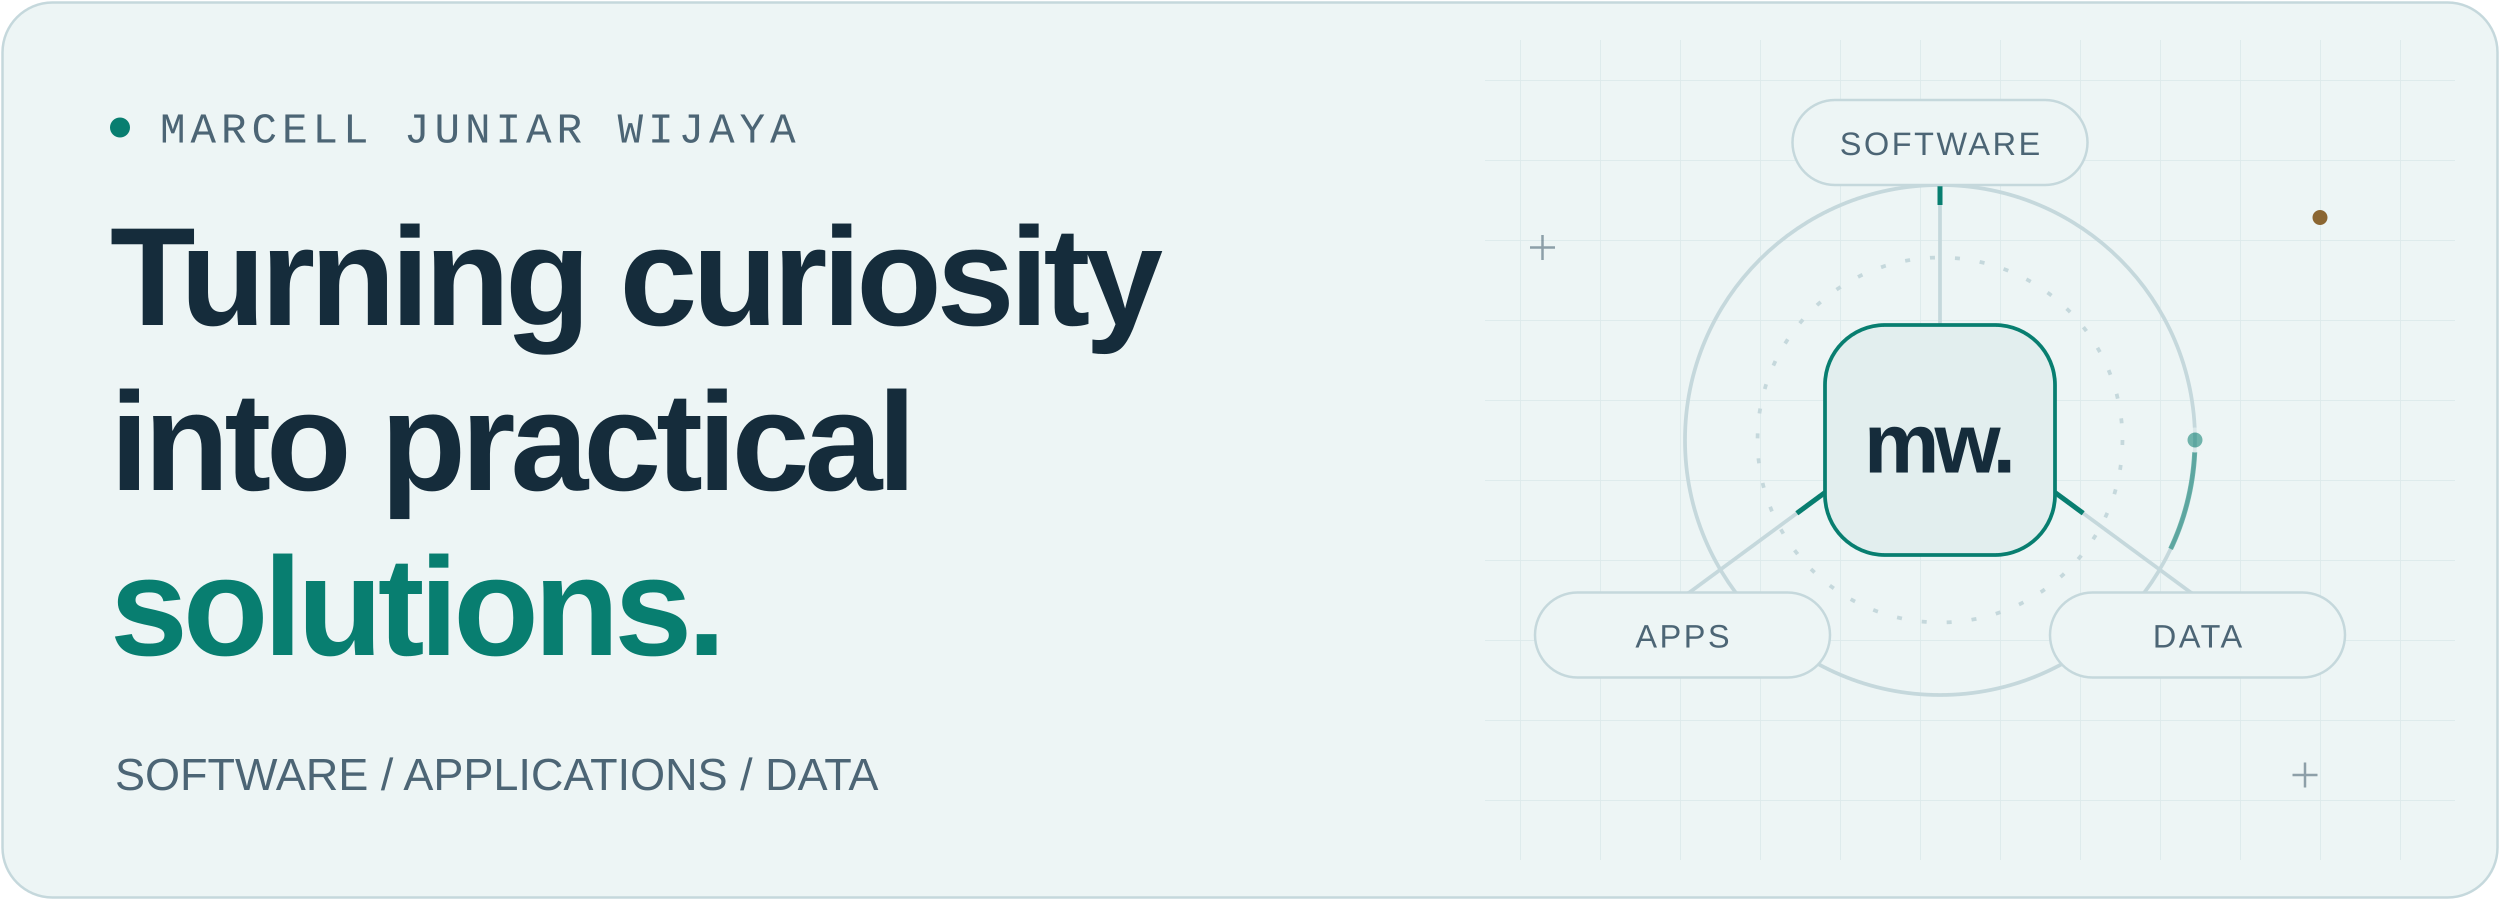
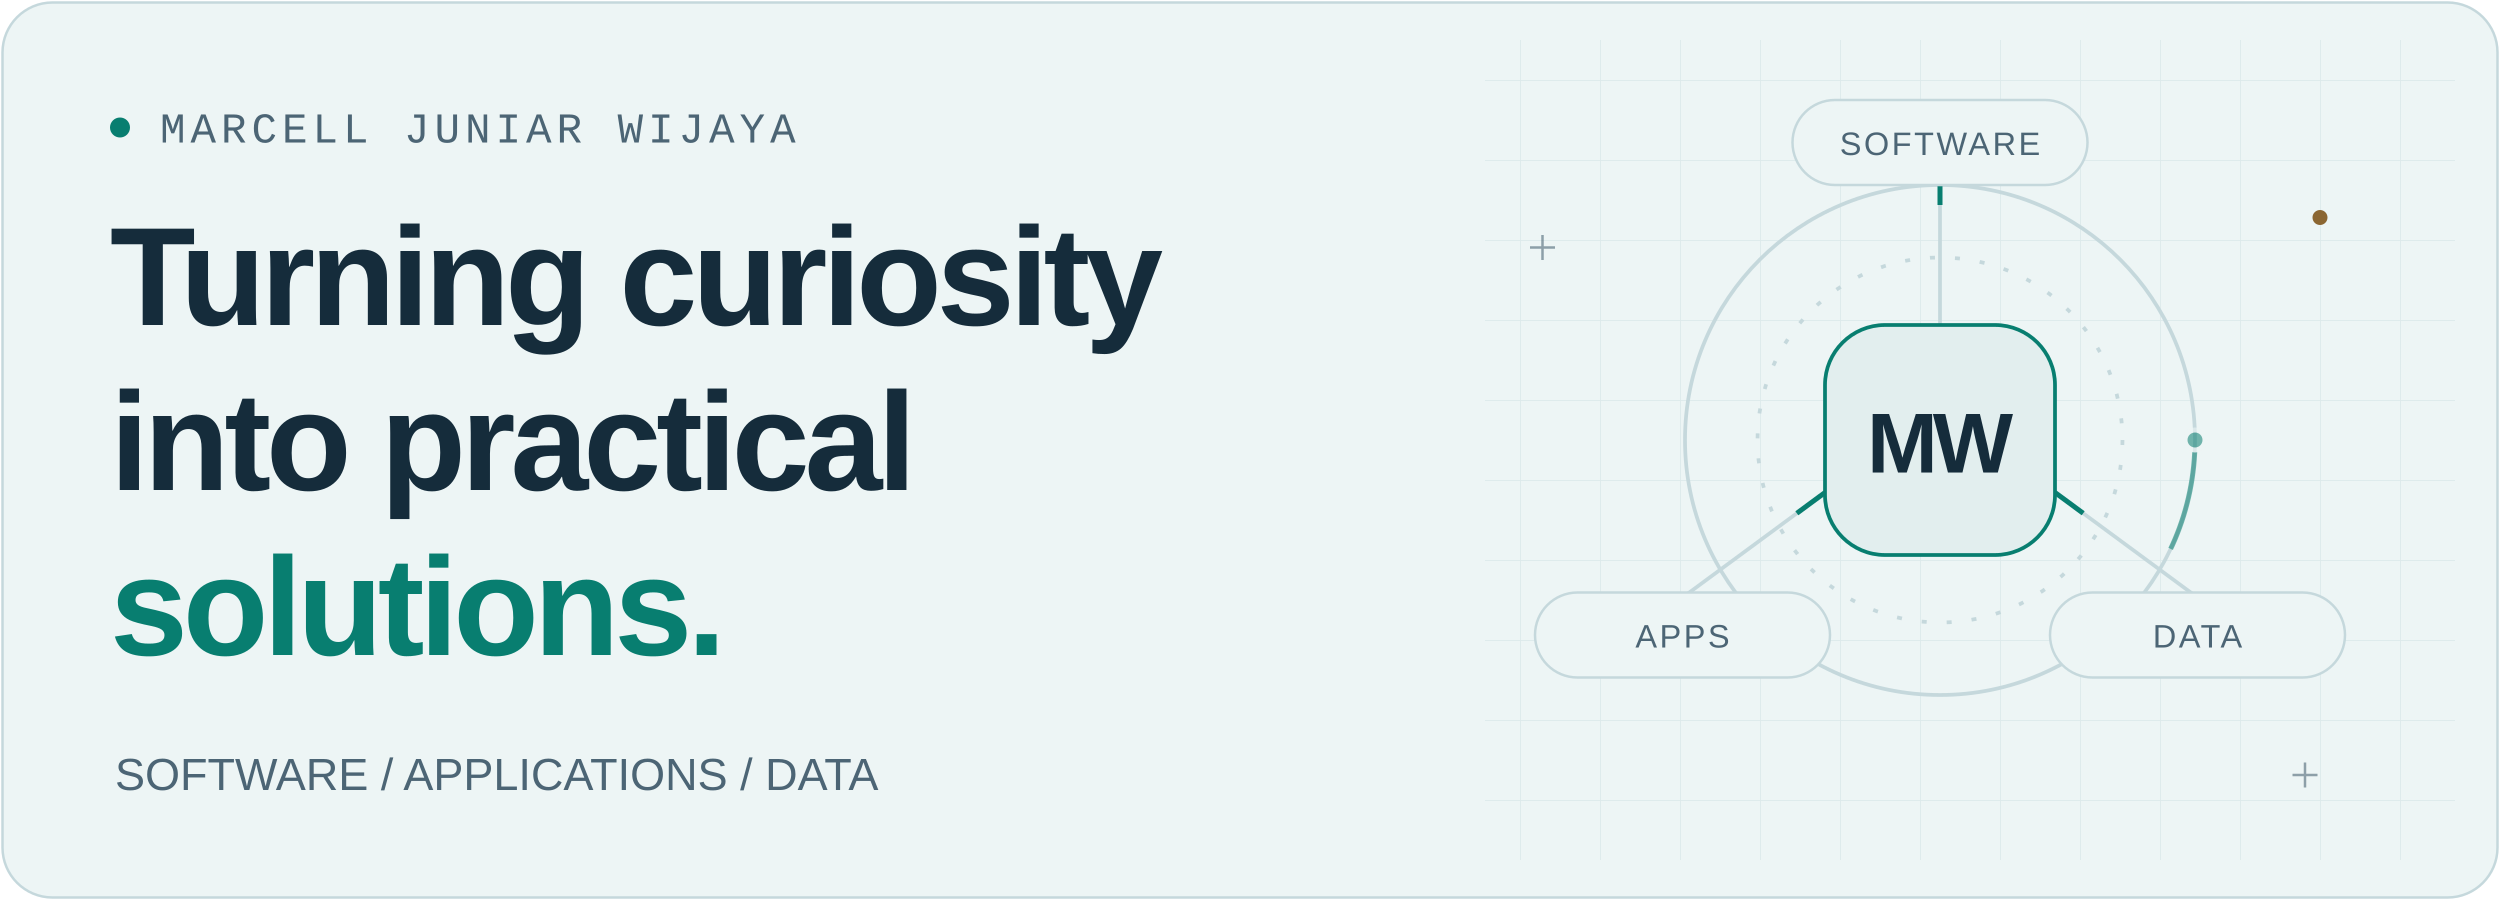
<svg xmlns="http://www.w3.org/2000/svg" width="1000" height="360" viewBox="0 0 1000 360" role="img" aria-labelledby="title desc">
  <defs>
    <pattern id="grid" width="32" height="32" patternUnits="userSpaceOnUse">
      <path d="M32 0H0V32" fill="none" stroke="#c5d8dc" stroke-width=".7" opacity=".4" />
    </pattern>
    <linearGradient id="edge">
      <stop stop-color="#087e70" />
      <stop offset="1" stop-color="#8b6632" />
    </linearGradient>
  </defs>
  <style>
    text { font-family: 'Segoe UI', Arial, sans-serif; }
    .mono { font-family: Consolas, 'Courier New', monospace; }
    
      .signal { stroke-dasharray: 14 240; animation: travel 12s linear infinite; }
      .halo { transform-origin: 776px 176px; animation: orbit 32s linear infinite; }
      .glow { animation: breathe 8s ease-in-out infinite; }
      @keyframes travel { to { stroke-dashoffset: -508; } }
      @keyframes orbit { to { transform: rotate(360deg); } }
      @keyframes breathe { 0%,100% { opacity: .35; } 50% { opacity: .9; } }
      @media (prefers-reduced-motion: reduce) {
        .signal, .halo, .glow { animation: none !important; }
      }
    
  </style>
  <rect x="1" y="1" width="998" height="358" rx="20" fill="#edf5f5" stroke="#c5d8dc" />
  <rect x="594" y="16" width="388" height="328" rx="14" fill="url(#grid)" />
  <path d="M42 1H380" stroke="url(#edge)" stroke-width="3" />
  <circle cx="48" cy="51" r="4" fill="#087e70" />
  <text x="64" y="57" font-size="17" letter-spacing="2" fill="#4c6575" class="mono">MARCELL JUNIAR WIJAYA</text>
  <text x="44" y="130" font-size="56" font-weight="650" letter-spacing="-2" fill="#152c3b">Turning curiosity</text>
  <text x="44" y="196" font-size="56" font-weight="650" letter-spacing="-2" fill="#152c3b">into practical</text>
  <text x="44" y="262" font-size="56" font-weight="650" letter-spacing="-2" fill="#087e70">solutions.</text>
  <text x="46" y="316" font-size="18" fill="#4c6575">SOFTWARE / APPLICATIONS / DATA</text>
  <g fill="none" stroke="#c5d8dc" stroke-width="1.5">
    <circle cx="776" cy="176" r="102" />
    <circle cx="776" cy="176" r="73" stroke-dasharray="2 8" />
    <path d="M776 68V130 M730 197L673 239 M822 197L879 239" />
  </g>
  <g class="halo" fill="none" stroke="#087e70" opacity=".55">
    <circle cx="776" cy="176" r="102" stroke-dasharray="45 596" stroke-width="2" />
    <circle cx="878" cy="176" r="4" fill="#087e70" stroke="#edf5f5" stroke-width="2" />
  </g>
  <path class="signal" d="M776 68V130 M730 197L673 239 M822 197L879 239" fill="none" stroke="#087e70" stroke-width="2" />
  <rect x="730" y="130" width="92" height="92" rx="24" fill="#e2eeee" stroke="#087e70" stroke-width="1.5" />
-   <text x="776" y="189" text-anchor="middle" font-size="34" font-weight="600" letter-spacing="-2" fill="#152c3b">mw.</text>
+   <text x="776" y="189" text-anchor="middle" font-size="34" font-weight="600" letter-spacing="-2" fill="#152c3b">MW</text>
  <g fill="#edf5f5" stroke="#c5d8dc">
    <rect x="717" y="40" width="118" height="34" rx="17" />
    <rect x="614" y="237" width="118" height="34" rx="17" />
    <rect x="820" y="237" width="118" height="34" rx="17" />
  </g>
  <g class="mono" fill="#4c6575" font-size="13" text-anchor="middle" letter-spacing="1">
    <text x="776" y="62">SOFTWARE</text>
    <text x="673" y="259">APPS</text>
    <text x="879" y="259">DATA</text>
  </g>
  <circle class="glow" cx="928" cy="87" r="3" fill="#8b6632" />
  <path d="M612 99H622 M617 94V104 M917 310H927 M922 305V315" stroke="#4c6575" opacity=".6" />
</svg>
